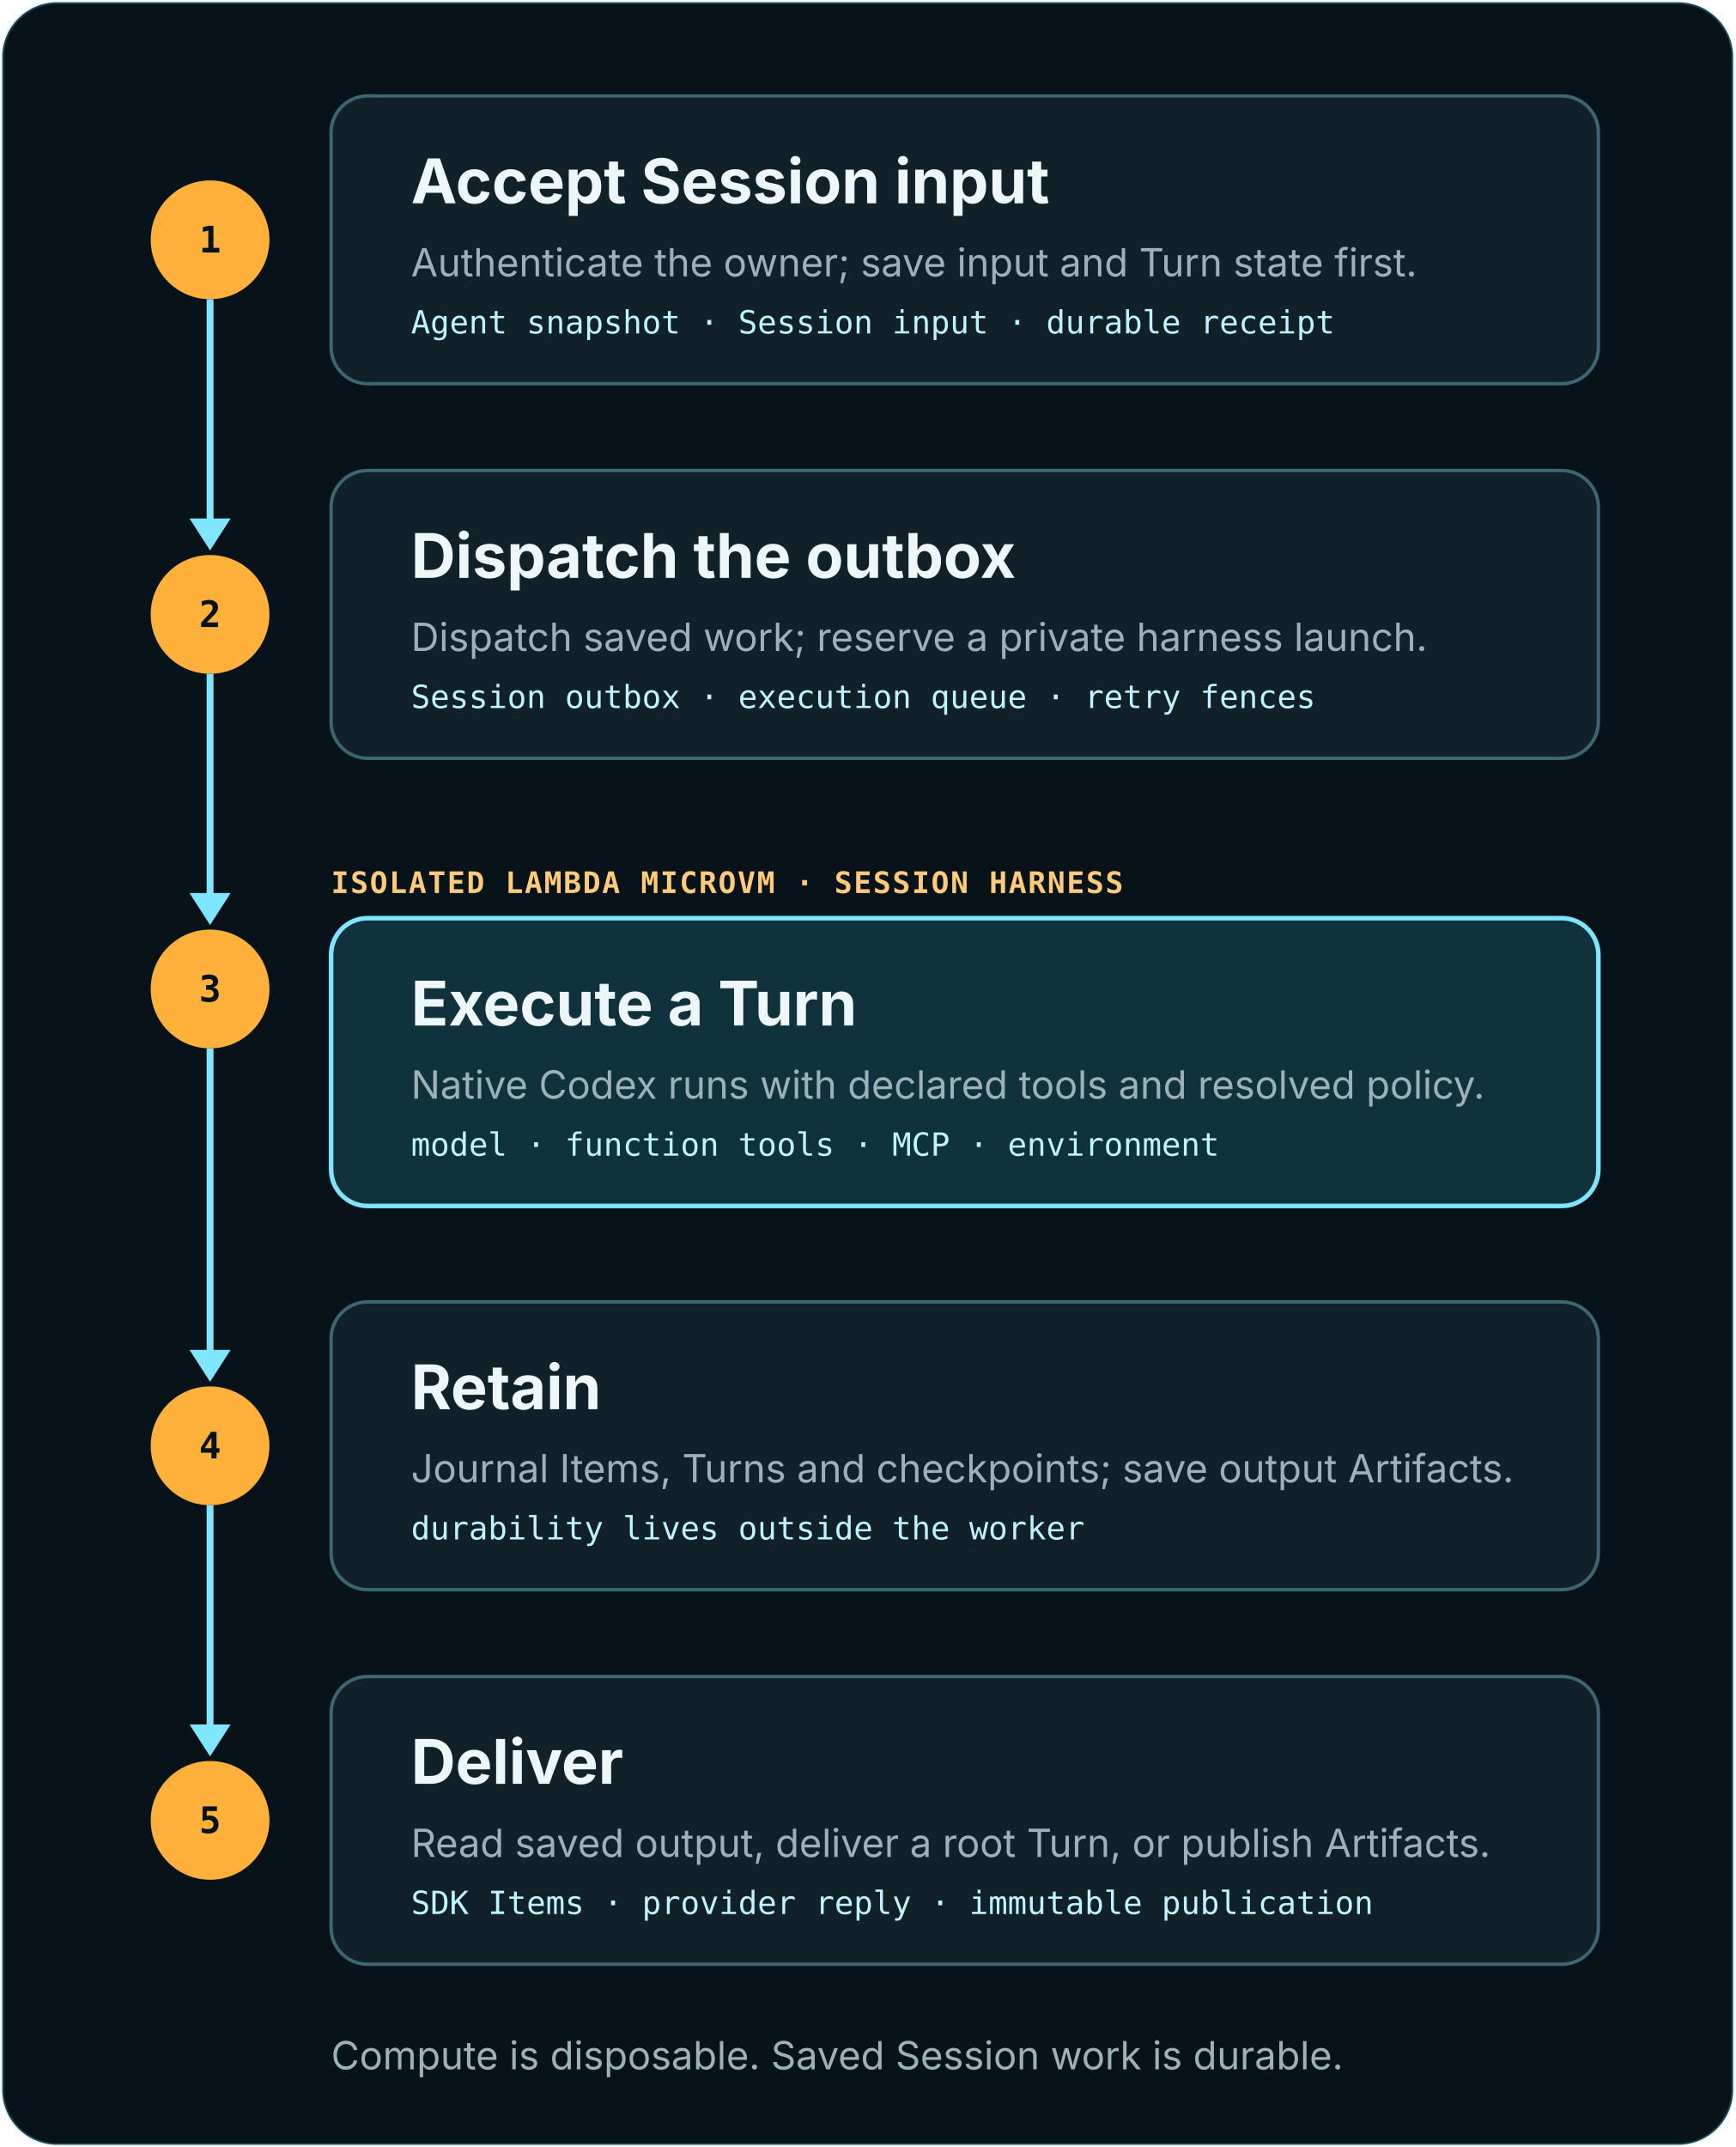
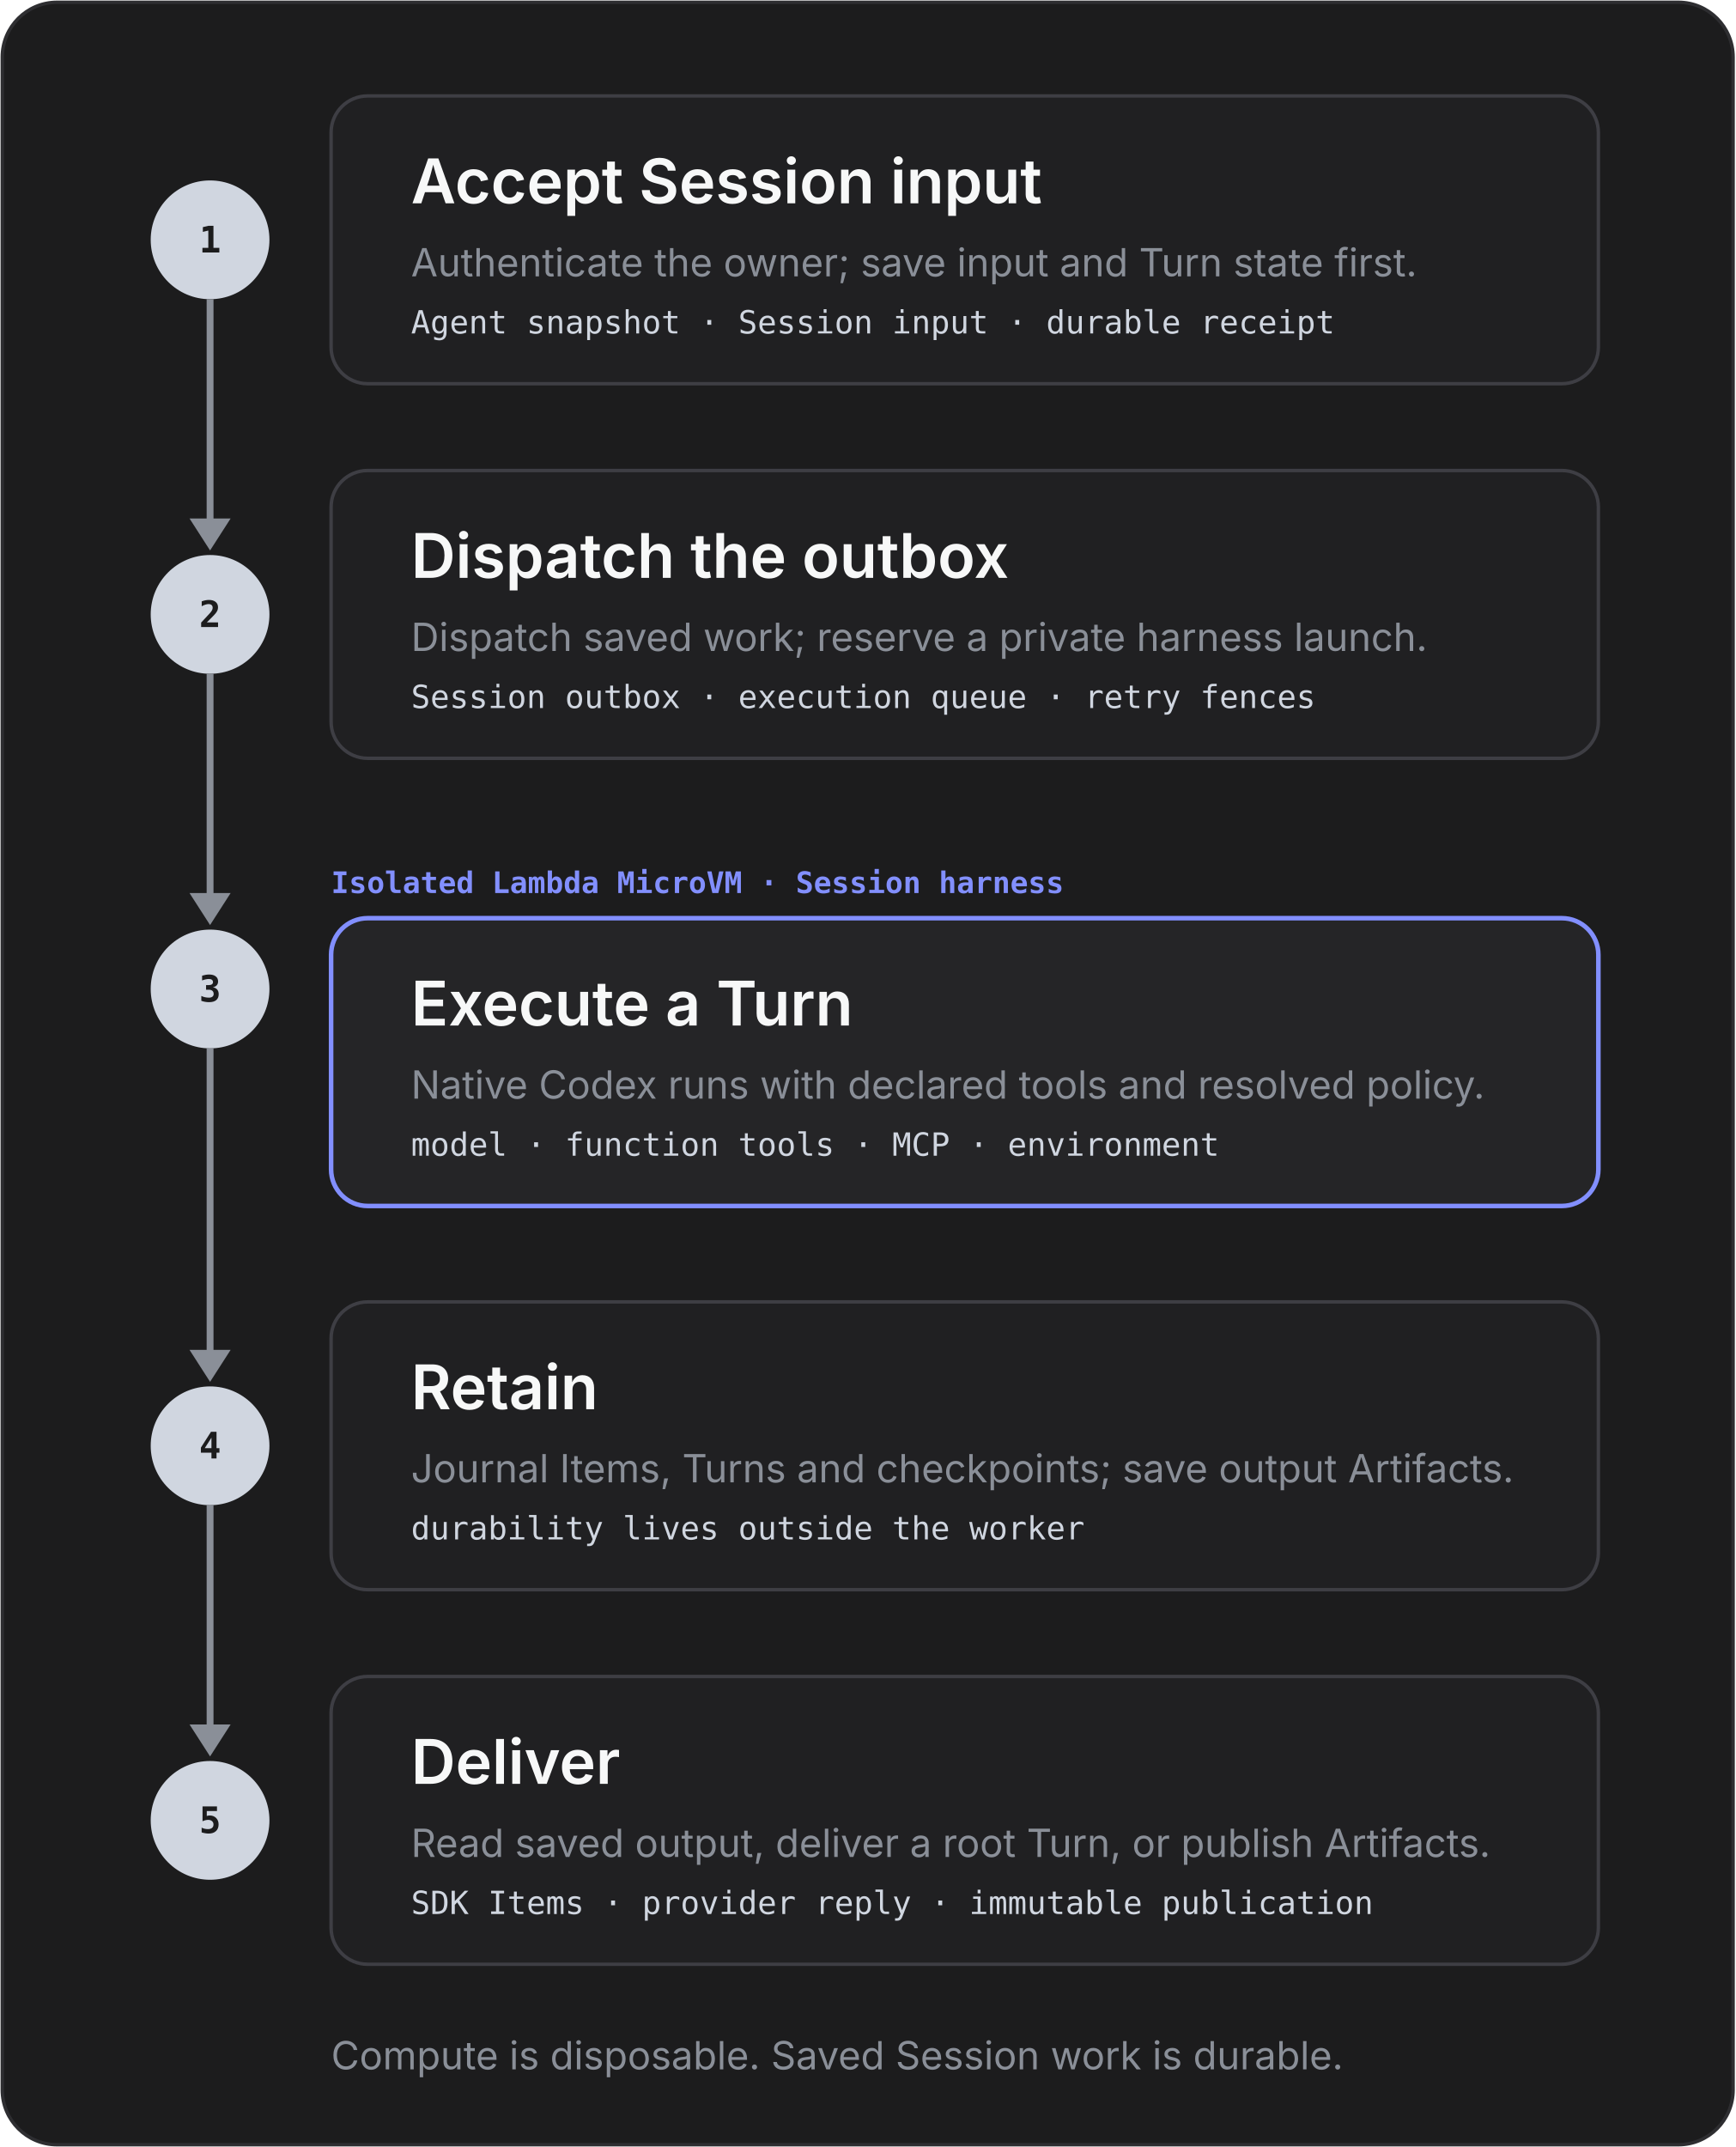
<svg xmlns="http://www.w3.org/2000/svg" viewBox="0 0 760 940" role="img" aria-labelledby="durable-execution-title durable-execution-desc" data-visual-question="What happens during durable Session work?">
  <defs>
    <style>
-       .frame { fill: #071319; stroke: rgba(128, 230, 255, 0.22); stroke-width: 1.5; }
-       .node { fill: #102129; stroke: #3c6672; stroke-width: 1.5; }
-       .node--run { fill: #10323c; stroke: #80e6ff; stroke-width: 2; }
-       .number { fill: #071319; font-family: ui-monospace, SFMono-Regular, Menlo, monospace; font-size: 16px; font-weight: 800; text-anchor: middle; dominant-baseline: middle; }
-       .number-ring { fill: #ffb13b; stroke: #ffb13b; stroke-width: 2; }
-       .label { fill: #edf6f8; font-family: Inter, ui-sans-serif, system-ui, sans-serif; font-size: 27px; font-weight: 700; }
-       .detail { fill: #9db2b8; font-family: Inter, ui-sans-serif, system-ui, sans-serif; font-size: 17px; }
-       .evidence { fill: #bff3ff; font-family: ui-monospace, SFMono-Regular, Menlo, monospace; font-size: 14px; }
-       .flow { fill: none; stroke: #80e6ff; stroke-width: 3; }
-       .arrow { fill: #80e6ff; }
-       .boundary-label { fill: #ffca79; font-family: ui-monospace, SFMono-Regular, Menlo, monospace; font-size: 13px; font-weight: 700; letter-spacing: 0.05em; }
+       .frame { fill: #1c1c1d; stroke: #2e2e31; stroke-width: 1.5; }
+       .node { fill: #202022; stroke: #3e3e44; stroke-width: 1.5; }
+       .node--run { fill: #252527; stroke: #828fff; stroke-width: 2; }
+       .number { fill: #1c1c1d; font-family: ui-monospace, "SF Mono", SFMono-Regular, Menlo, monospace; font-size: 16px; font-weight: 600; text-anchor: middle; dominant-baseline: middle; }
+       .number-ring { fill: #d0d6e0; stroke: #d0d6e0; stroke-width: 2; }
+       .label { fill: #f7f8f8; font-family: Inter, ui-sans-serif, system-ui, sans-serif; font-size: 27px; font-weight: 600; }
+       .detail { fill: #8a8f98; font-family: Inter, ui-sans-serif, system-ui, sans-serif; font-size: 17px; }
+       .evidence { fill: #d0d6e0; font-family: ui-monospace, "SF Mono", SFMono-Regular, Menlo, monospace; font-size: 14px; }
+       .flow { fill: none; stroke: #8a8f98; stroke-width: 3; }
+       .arrow { fill: #8a8f98; }
+       .boundary-label { fill: #828fff; font-family: ui-monospace, "SF Mono", SFMono-Regular, Menlo, monospace; font-size: 13px; font-weight: 600; }
    </style>
  </defs>
  <rect class="frame" x="1" y="1" width="758" height="938" rx="24" />
  <g data-node="primary">
    <circle class="number-ring" cx="92" cy="105" r="25" />
    <text class="number" x="92" y="106">1</text>
    <rect class="node" x="145" y="42" width="555" height="126" rx="16" />
    <text class="label" x="180" y="89">Accept Session input</text>
    <text class="detail" x="180" y="121">Authenticate the owner; save input and Turn state first.</text>
    <text class="evidence" x="180" y="146">Agent snapshot · Session input · durable receipt</text>
  </g>
  <line class="flow" x1="92" y1="131" x2="92" y2="234" />
  <path class="arrow" d="M 83 227 L 92 241 L 101 227 Z" />
  <g data-node="primary">
    <circle class="number-ring" cx="92" cy="269" r="25" />
    <text class="number" x="92" y="270">2</text>
    <rect class="node" x="145" y="206" width="555" height="126" rx="16" />
    <text class="label" x="180" y="253">Dispatch the outbox</text>
    <text class="detail" x="180" y="285">Dispatch saved work; reserve a private harness launch.</text>
    <text class="evidence" x="180" y="310">Session outbox · execution queue · retry fences</text>
  </g>
  <line class="flow" x1="92" y1="295" x2="92" y2="398" />
  <path class="arrow" d="M 83 391 L 92 405 L 101 391 Z" />
-   <text class="boundary-label" x="145" y="391">ISOLATED LAMBDA MICROVM · SESSION HARNESS</text>
+   <text class="boundary-label" x="145" y="391">Isolated Lambda MicroVM · Session harness</text>
  <g data-node="primary">
    <circle class="number-ring" cx="92" cy="433" r="25" />
    <text class="number" x="92" y="434">3</text>
    <rect class="node--run" x="145" y="402" width="555" height="126" rx="16" />
    <text class="label" x="180" y="449">Execute a Turn</text>
    <text class="detail" x="180" y="481">Native Codex runs with declared tools and resolved policy.</text>
    <text class="evidence" x="180" y="506">model · function tools · MCP · environment</text>
  </g>
  <line class="flow" x1="92" y1="459" x2="92" y2="598" />
  <path class="arrow" d="M 83 591 L 92 605 L 101 591 Z" />
  <g data-node="primary">
    <circle class="number-ring" cx="92" cy="633" r="25" />
    <text class="number" x="92" y="634">4</text>
    <rect class="node" x="145" y="570" width="555" height="126" rx="16" />
    <text class="label" x="180" y="617">Retain</text>
    <text class="detail" x="180" y="649">Journal Items, Turns and checkpoints; save output Artifacts.</text>
    <text class="evidence" x="180" y="674">durability lives outside the worker</text>
  </g>
  <line class="flow" x1="92" y1="659" x2="92" y2="762" />
  <path class="arrow" d="M 83 755 L 92 769 L 101 755 Z" />
  <g data-node="primary">
    <circle class="number-ring" cx="92" cy="797" r="25" />
    <text class="number" x="92" y="798">5</text>
    <rect class="node" x="145" y="734" width="555" height="126" rx="16" />
    <text class="label" x="180" y="781">Deliver</text>
    <text class="detail" x="180" y="813">Read saved output, deliver a root Turn, or publish Artifacts.</text>
    <text class="evidence" x="180" y="838">SDK Items · provider reply · immutable publication</text>
  </g>
  <text class="detail" x="145" y="906">Compute is disposable. Saved Session work is durable.</text>
</svg>
